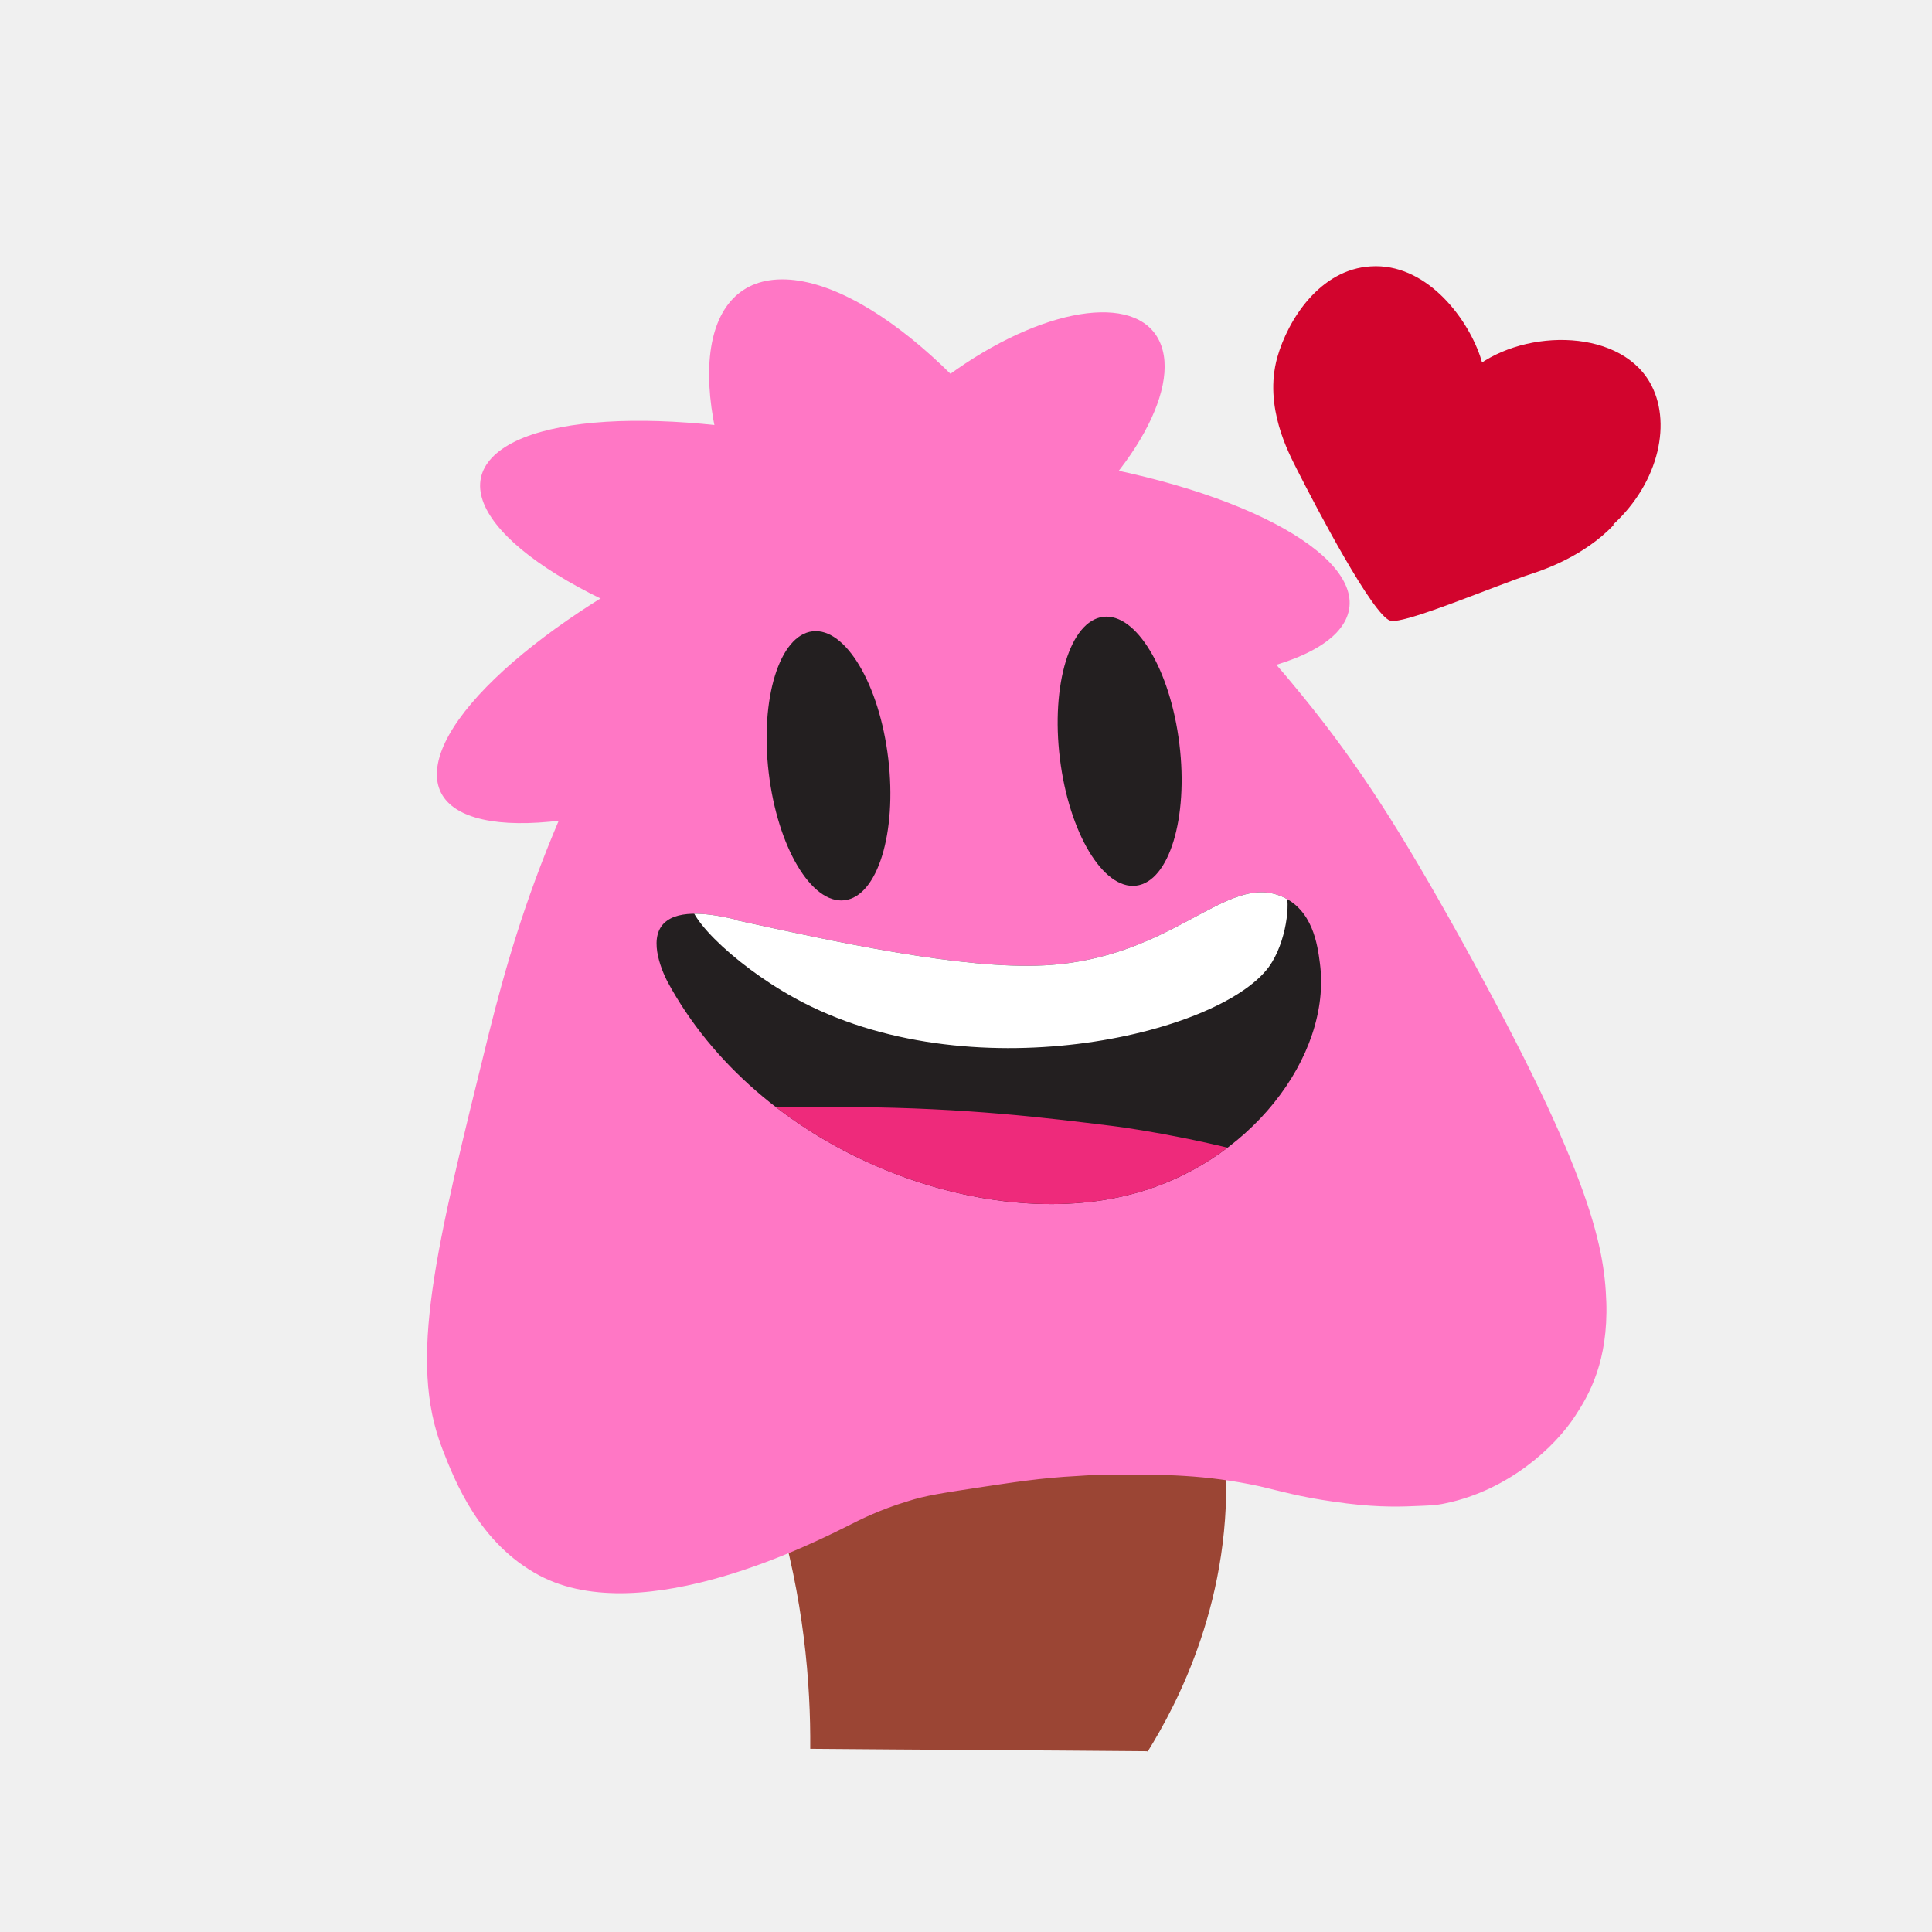
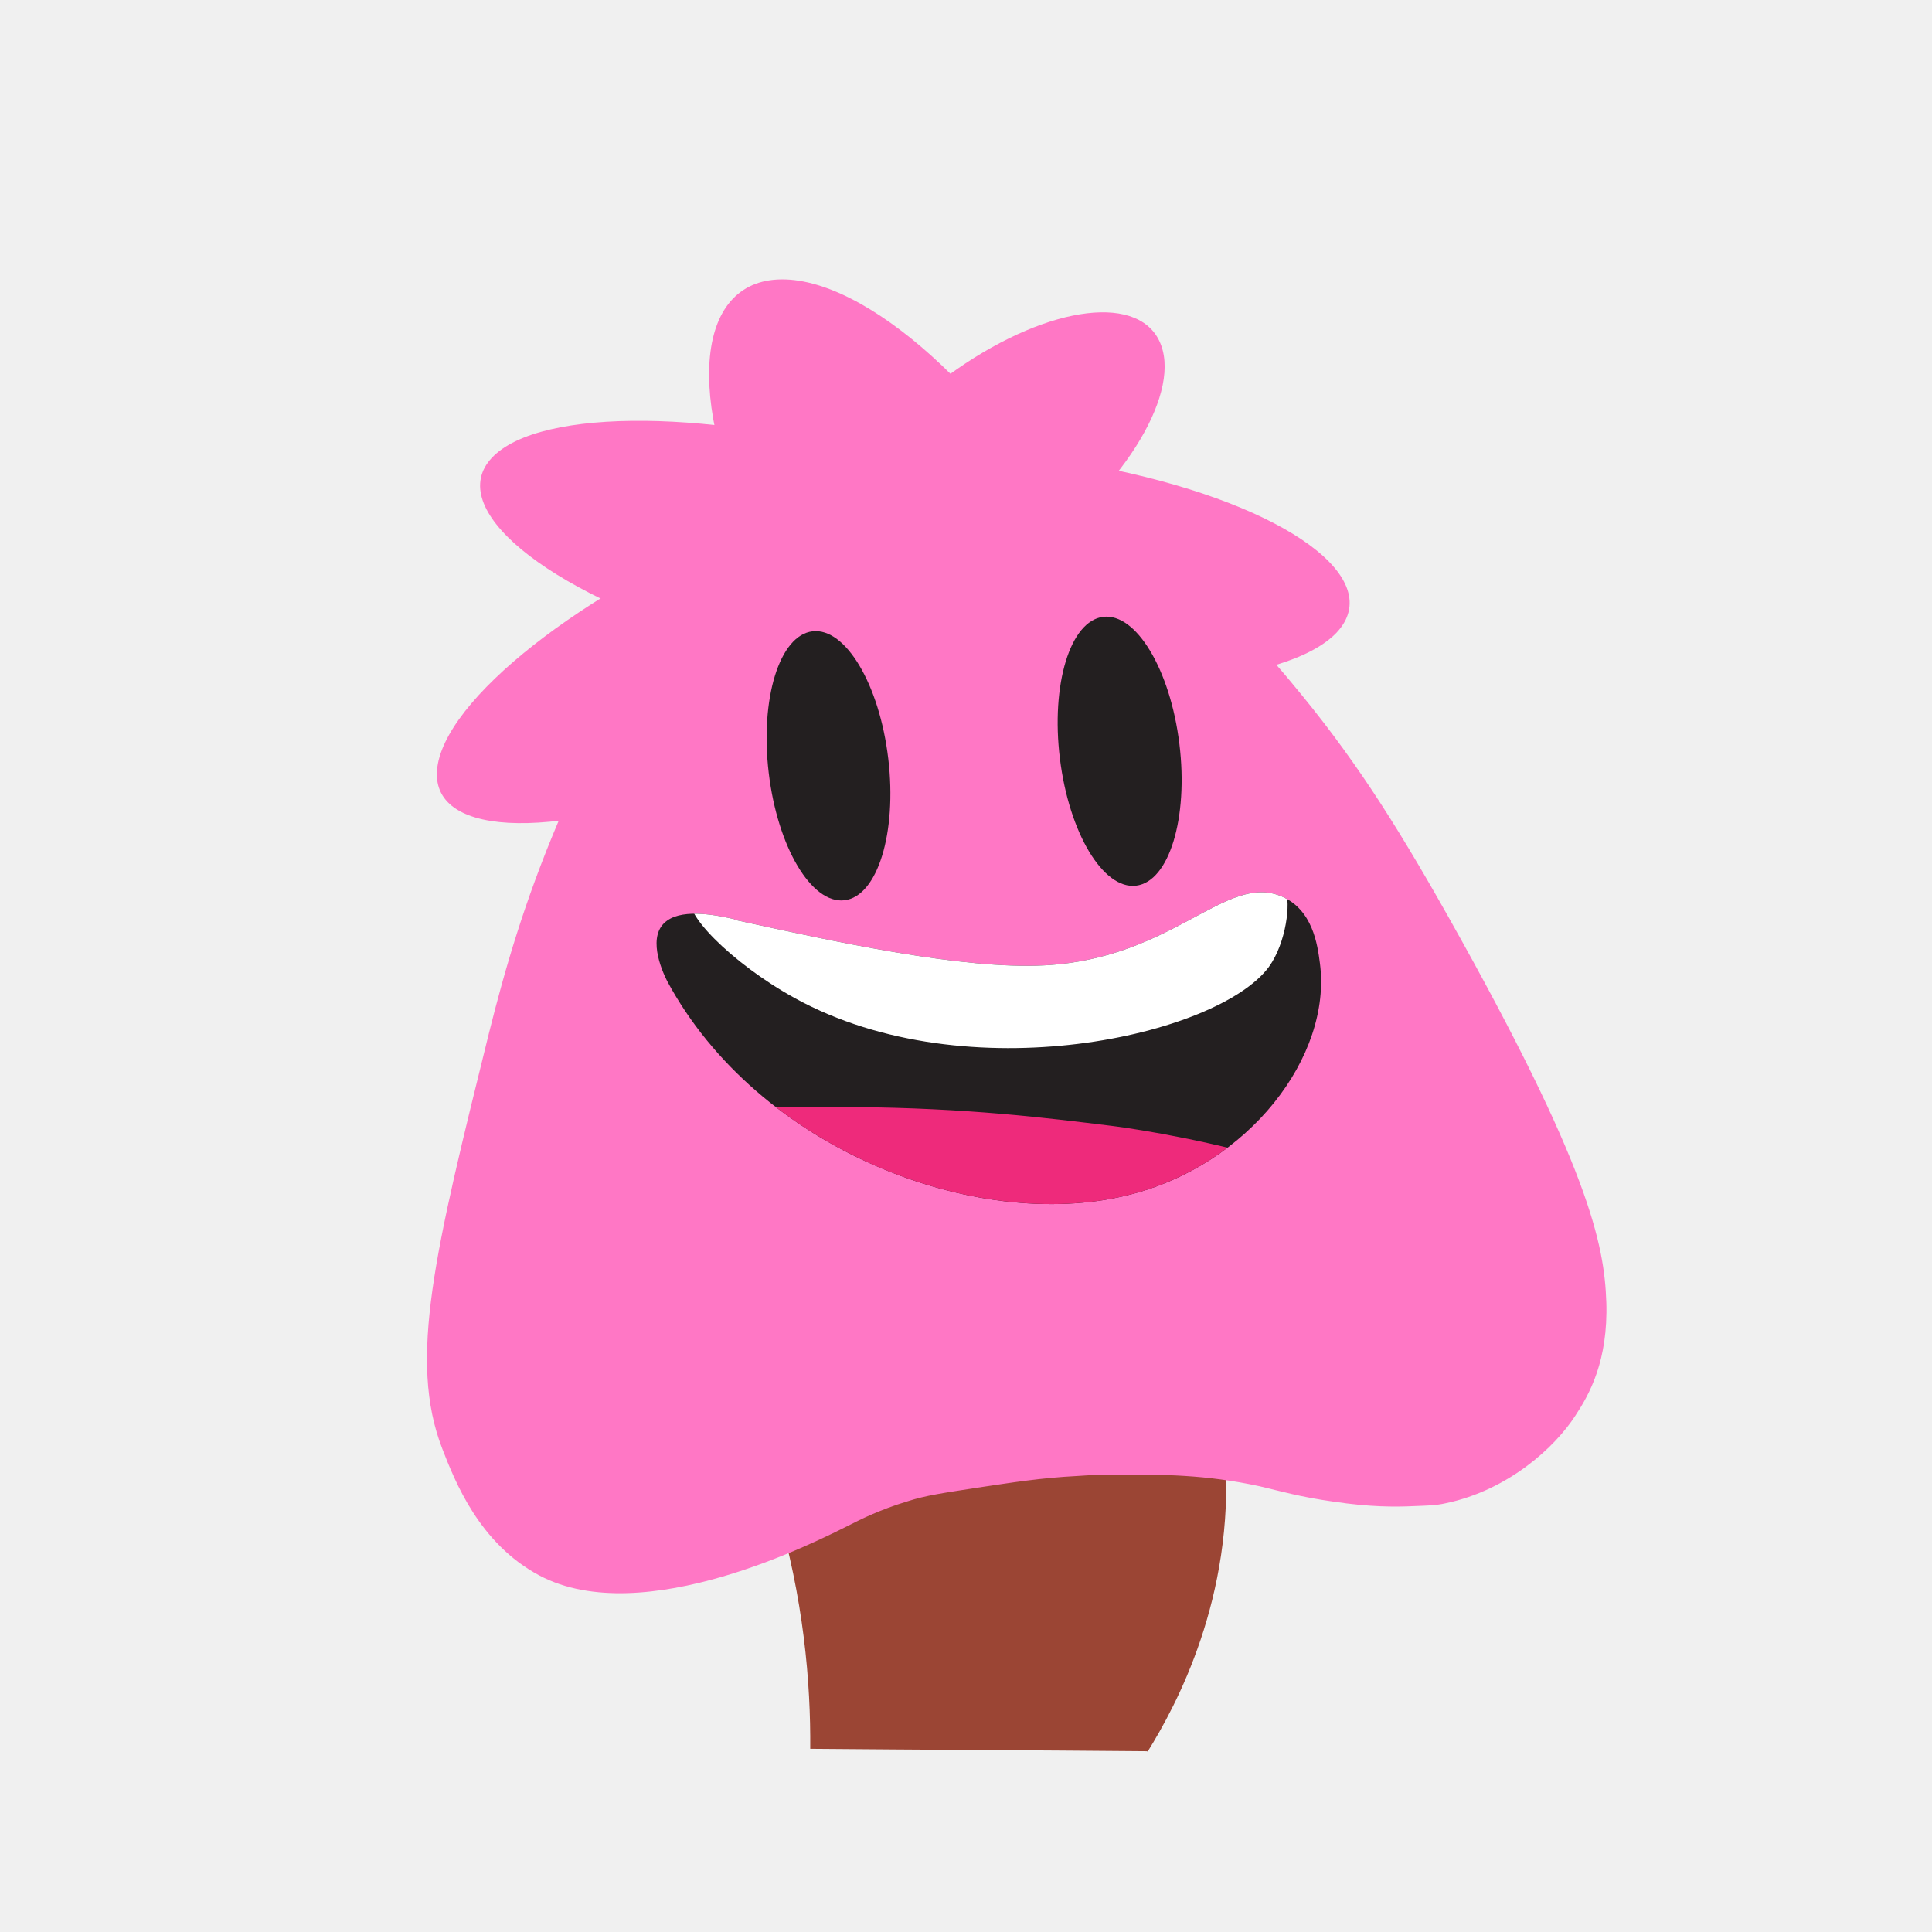
<svg xmlns="http://www.w3.org/2000/svg" width="256" height="256" viewBox="0 0 256 256" fill="none">
  <path d="M151.999 232.044C137.142 231.914 122.22 231.85 107.361 231.722C107.427 223.039 106.526 211.847 102.795 199.369C100.801 192.745 98.357 186.892 95.913 181.875C115.531 176.794 135.148 171.648 154.765 166.568C157.788 172.227 161.582 181.296 162.355 192.81C163.576 211.719 155.858 225.998 152.063 232.108L151.999 232.044Z" fill="#9B4534" />
  <path d="M212.844 172.485C213.102 180.331 210.594 184.77 208.728 187.6C206.027 191.78 199.852 197.44 191.619 199.177C190.204 199.498 189.046 199.498 187.438 199.563C184.802 199.691 181.522 199.691 176.762 198.983C172.195 198.34 169.879 197.632 166.857 196.925C159.717 195.382 154.057 195.382 148.461 195.382C146.403 195.382 144.474 195.446 142.738 195.575C137.849 195.832 134.312 196.411 129.552 197.118C124.985 197.826 122.669 198.148 120.291 198.919C116.432 200.077 113.73 201.492 112.829 201.943C108.456 204.129 85.301 216.092 71.473 208.76C63.497 204.515 60.281 196.283 58.609 191.973C54.042 180.203 57.644 165.795 64.783 136.916C66.906 128.427 69.479 119.486 73.981 108.874C75.718 104.821 77.711 100.512 80.091 96.074C92.633 72.534 102.024 55.747 117.074 53.56C132.446 51.309 146.017 64.815 162.869 81.475C165.956 84.497 168.658 87.456 171.102 90.414C179.012 99.869 184.48 108.295 191.876 121.416C210.594 154.669 212.587 164.895 212.844 172.549V172.485Z" fill="#FF77C5" />
  <path d="M147.24 86.297C139.714 92.601 115.467 91.829 92.955 84.626C70.508 77.358 58.352 66.424 65.813 60.056C73.274 53.689 97.586 54.525 120.097 61.728C142.609 68.932 154.701 79.93 147.24 86.297Z" fill="#FF77C5" />
  <path d="M137.901 70.563C135.995 80.192 116.625 94.8 94.574 103.31C72.533 111.728 56.207 110.838 58.024 101.198C59.841 91.56 79.3 76.962 101.351 68.452C123.403 59.942 139.719 60.924 137.901 70.563Z" fill="#FF77C5" />
  <path d="M177.061 83.873C170.226 90.918 146.026 92.649 122.893 87.804C99.816 82.887 86.598 73.264 93.363 66.161C100.128 59.059 124.397 57.385 147.531 62.231C170.666 67.076 183.826 76.771 177.061 83.873Z" fill="#FF77C5" />
  <path d="M153.865 45.775C156.373 52.657 148.333 65.328 135.92 73.946C123.506 82.63 111.35 84.045 108.842 77.098C106.333 70.151 114.373 57.545 126.787 48.927C139.2 40.308 151.357 38.829 153.865 45.775Z" fill="#FF77C5" />
  <path d="M140.422 110.738C128.395 110.224 110.578 93.308 100.545 72.983C90.511 52.658 92.119 36.579 104.147 37.029C116.174 37.479 133.99 54.459 144.024 74.784C154.057 95.109 152.45 111.189 140.422 110.738Z" fill="#FF77C5" />
  <path d="M97.329 121.801C95.335 121.351 90.704 120.322 88.388 121.994C85.687 123.923 87.617 128.426 88.388 129.97C100.416 152.353 129.36 163.287 149.298 158.398C165.57 154.475 176.504 139.875 174.897 127.654C174.575 125.146 173.932 120.515 169.815 118.778C162.419 115.627 155.472 127.011 138.427 127.912C127.558 128.49 110.771 124.824 97.264 121.865L97.329 121.801Z" fill="#231F20" />
  <mask id="mask0_1_1621" style="mask-type:luminance" maskUnits="userSpaceOnUse" x="86" y="118" width="90" height="42">
    <path d="M97.329 121.801C95.335 121.351 90.704 120.322 88.388 121.994C85.687 123.923 87.617 128.426 88.388 129.97C100.416 152.353 129.36 163.287 149.298 158.398C165.57 154.475 176.504 139.875 174.897 127.654C174.575 125.146 173.932 120.515 169.815 118.778C162.419 115.627 155.472 127.011 138.427 127.912C127.558 128.49 110.771 124.824 97.264 121.865L97.329 121.801Z" fill="white" />
  </mask>
  <g mask="url(#mask0_1_1621)">
    <path d="M167.821 115.367C167.821 115.367 167.95 115.431 168.079 115.496C168.079 115.496 169.558 116.396 170.33 118.069C171.038 119.548 170.459 124.886 168.143 128.103C161.454 137.236 128.201 144.825 105.368 132.282C96.814 127.588 89.932 120.449 91.797 118.84C92.955 117.811 98.036 118.455 101.252 119.42C102.924 119.934 103.374 120.319 105.818 121.027C107.684 121.542 108.97 121.734 111.736 122.249C116.366 123.085 117.331 123.279 119.004 123.535C122.541 124.114 131.353 125.593 138.299 125.079C152.9 124.05 165.442 114.146 167.757 115.367H167.821Z" fill="white" />
    <path d="M169.623 166.951C166.407 168.044 163.512 168.173 162.484 168.237C136.306 169.588 116.881 163.735 116.881 163.735C104.469 160.005 86.266 152.415 87.552 148.749C88.389 146.433 96.621 146.561 113.152 146.691C128.266 146.819 138.557 148.106 147.433 149.199C148.397 149.327 157.016 150.421 167.758 153.38C177.148 155.952 178.562 157.239 179.014 158.332C180.299 161.484 174.511 165.279 169.495 166.951H169.623Z" fill="#EE2A7B" />
  </g>
  <path d="M111.899 119.29C116.273 118.771 118.87 110.371 117.7 100.529C116.531 90.689 112.036 83.131 107.662 83.652C103.289 84.172 100.691 92.571 101.861 102.413C103.031 112.254 107.526 119.81 111.899 119.29Z" fill="#231F20" />
  <path d="M150.543 117.357C154.915 116.821 157.482 108.413 156.276 98.575C155.07 88.738 150.548 81.198 146.176 81.734C141.804 82.271 139.237 90.68 140.443 100.517C141.65 110.353 146.171 117.893 150.543 117.357Z" fill="#231F20" />
-   <path d="M213.809 69.576C209.886 73.692 204.548 75.493 203.197 75.944C198.051 77.615 186.088 82.761 184.223 82.247C181.908 81.54 174.382 67.196 171.874 62.244C170.78 60.057 167.436 53.947 169.237 47.386C170.652 42.369 174.897 35.68 181.65 35.294C188.79 34.844 194.256 41.791 196.122 47.193C199.53 57.355 192.07 68.611 190.461 68.161C188.918 67.775 187.889 55.362 194.772 49.252C201.139 43.591 214.259 43.27 218.569 50.602C221.592 55.748 219.92 63.852 213.745 69.512L213.809 69.576Z" fill="#D2042D" />
</svg>
